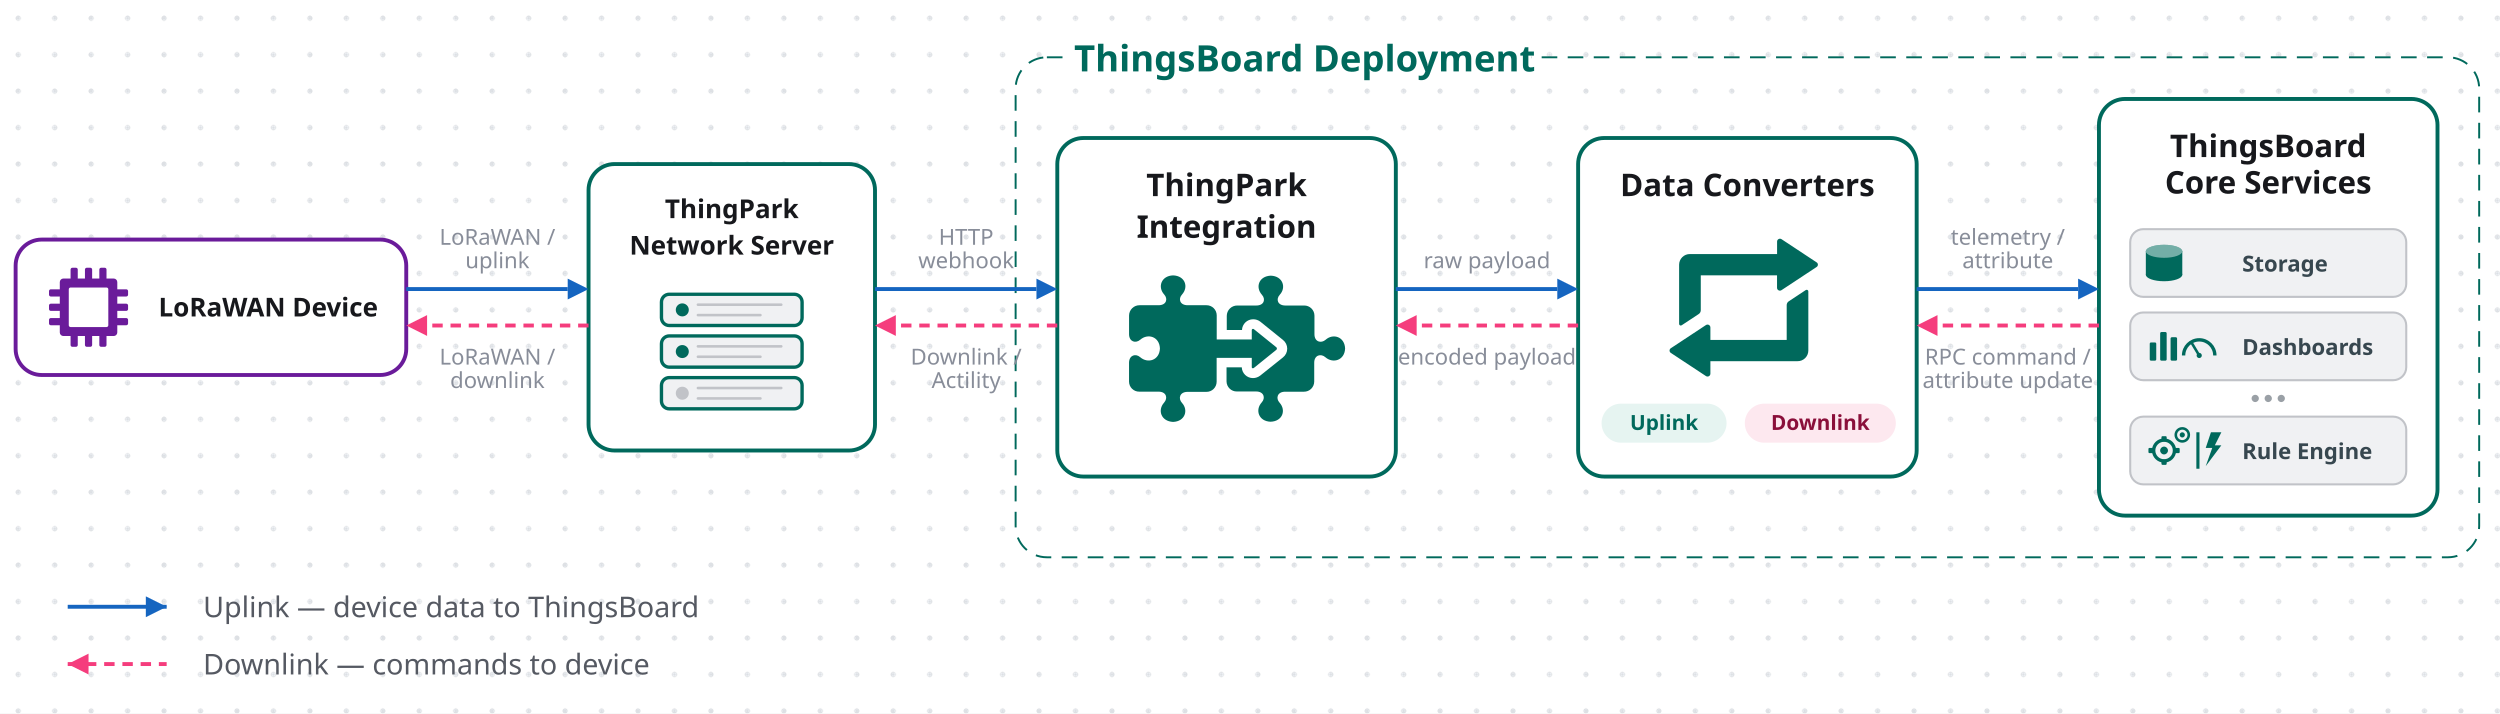
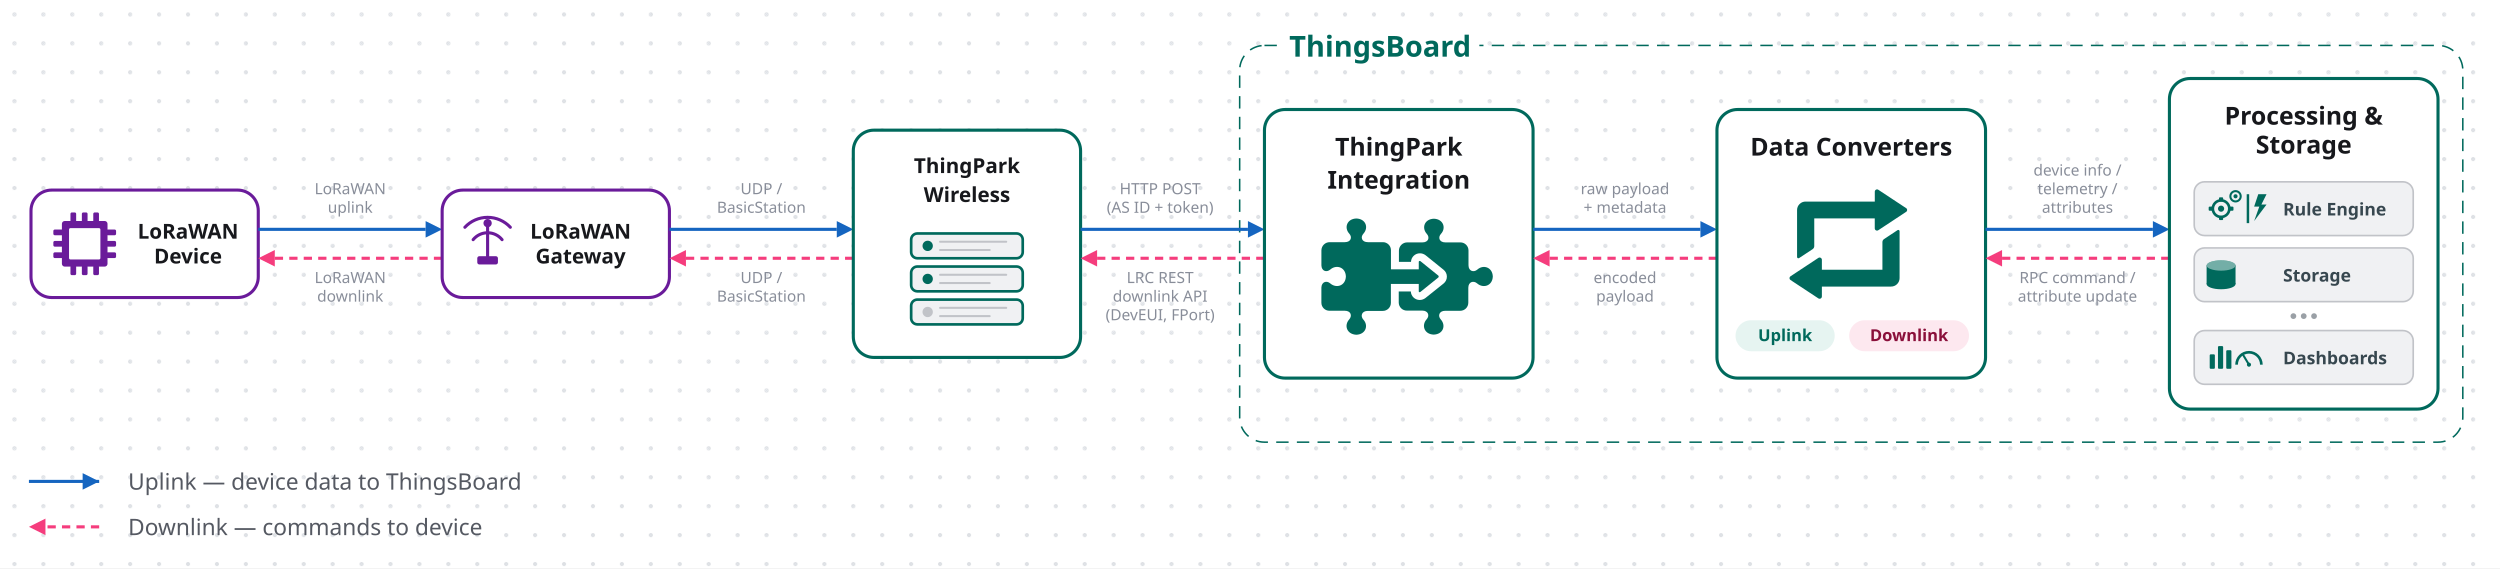
- <svg xmlns="http://www.w3.org/2000/svg" width="1400" height="399.58" viewBox="0 0 1400 399.58">
+ <svg xmlns="http://www.w3.org/2000/svg" width="1430" height="325" fill="none" viewBox="0 0 1210 275">
  <defs>
    <clipPath id="clip0">
-       <path fill="#fff" d="M0 0h1400v399.58H0z" />
+       <path fill="#fff" d="M0 0h1210v275H0z" />
    </clipPath>
    <pattern id="dots" width="14" height="14" x="0" y="0" patternUnits="userSpaceOnUse">
      <circle cx="7" cy="7" r="1" fill="#dde0e4" />
    </pattern>
  </defs>
  <g clip-path="url(#clip0)">
-     <g>
-       <path fill="#fff" d="M0 0h1400v399.58H0z" />
-       <path fill="url(#dots)" d="M0 0h960v274H0z" transform="scale(1.458333)" />
-       <g transform="translate(0 48.12)scale(1.458333)">
-         <rect width="562" height="192" x="390" y="-11" fill="none" stroke="#00695c" stroke-dasharray="6,4" stroke-width=".75" rx="12" />
-         <path fill="#fff" d="M410-18h178v14H410z" />
-         <text x="501" y="-11" fill="#00695c" dominant-baseline="central" font-family="system-ui,sans-serif" font-size="14" font-weight="600" text-anchor="middle" textLength="174">ThingsBoard Deployment</text>
-         <rect width="150" height="52" x="6" y="59" fill="#fff" stroke="#6a1b9a" stroke-width="1.5" rx="10" />
-         <g fill="#6a1b9a" transform="matrix(.69 0 0 .69 13.3 64.3)">
+     <path fill="#fff" d="M0 0h1210v275H0z" />
+     <path fill="url(#dots)" d="M0 0h1210v275H0z" />
+     <g transform="translate(0 33)">
+       <rect width="592" height="192" x="600" y="-11" stroke="#00695c" stroke-dasharray="6,4" stroke-width=".75" rx="12" />
+       <path fill="#fff" d="M620-18h96v14h-96z" />
+       <text x="668" y="-11" fill="#00695c" dominant-baseline="central" font-family="system-ui,sans-serif" font-size="14" font-weight="600" text-anchor="middle" textLength="88">ThingsBoard</text>
+       <g transform="translate(9 0)">
+         <rect width="110" height="52" x="6" y="59" fill="#fff" stroke="#6a1b9a" stroke-width="1.5" rx="10" />
+         <g fill="#6a1b9a" transform="matrix(.69 0 0 .69 11.3 64.3)">
          <rect width="32" height="32" x="14" y="14" rx="2" />
          <rect width="22" height="22" x="19" y="19" fill="#fff" rx="1" />
          <rect width="4" height="7" x="20" y="8" rx="1" />
          <rect width="4" height="7" x="28" y="8" rx="1" />
          <rect width="4" height="7" x="36" y="8" rx="1" />
          <rect width="4" height="7" x="20" y="45" rx="1" />
          <rect width="4" height="7" x="28" y="45" rx="1" />
          <rect width="4" height="7" x="36" y="45" rx="1" />
          <rect width="7" height="4" x="8" y="20" rx="1" />
          <rect width="7" height="4" x="8" y="28" rx="1" />
          <rect width="7" height="4" x="8" y="36" rx="1" />
          <rect width="7" height="4" x="45" y="20" rx="1" />
          <rect width="7" height="4" x="45" y="28" rx="1" />
          <rect width="7" height="4" x="45" y="36" rx="1" />
        </g>
-         <text x="103" y="85" fill="#17181c" dominant-baseline="middle" font-family="system-ui,sans-serif" font-size="10" font-weight="600" text-anchor="middle">LoRaWAN Device</text>
-         <rect width="110" height="110" x="226" y="30" fill="#fff" stroke="#00695c" stroke-width="1.5" rx="10" />
-         <text x="281" y="43" fill="#17181c" dominant-baseline="hanging" font-family="system-ui,sans-serif" font-size="10" font-weight="600" text-anchor="middle">ThingPark</text>
-         <text x="281" y="57" fill="#17181c" dominant-baseline="hanging" font-family="system-ui,sans-serif" font-size="10" font-weight="600" text-anchor="middle">Network Server</text>
-         <g fill="none" stroke="#00695c" stroke-linecap="round" stroke-width="1.3">
-           <rect width="54" height="12" x="254" y="80" fill="#f0f1f3" rx="3" />
-           <circle cx="262" cy="86" r="2.5" fill="#00695c" stroke="none" />
-           <path stroke="#c1c3c8" stroke-width="1" d="M268 84h32m-32 4h24" />
-           <rect width="54" height="12" x="254" y="96" fill="#f0f1f3" rx="3" />
-           <circle cx="262" cy="102" r="2.5" fill="#00695c" stroke="none" />
-           <path stroke="#c1c3c8" stroke-width="1" d="M268 100h32m-32 4h24" />
-           <rect width="54" height="12" x="254" y="112" fill="#f0f1f3" rx="3" />
-           <circle cx="262" cy="118" r="2.5" fill="#c1c3c8" stroke="none" />
-           <path stroke="#c1c3c8" stroke-width="1" d="M268 116h32m-32 4h24" />
+         <text x="82" y="79" fill="#17181c" dominant-baseline="middle" font-family="system-ui,sans-serif" font-size="10" font-weight="600" text-anchor="middle">LoRaWAN</text>
+         <text x="82" y="91" fill="#17181c" dominant-baseline="middle" font-family="system-ui,sans-serif" font-size="10" font-weight="600" text-anchor="middle">Device</text>
+       </g>
+       <path stroke="#1565c0" stroke-width="1.5" d="M125 78h81" />
+       <path fill="#1565c0" d="m206 74 8 4-8 4z" />
+       <path stroke="#f53d7d" stroke-dasharray="4,3" stroke-width="1.5" d="M214 92h-81" />
+       <path fill="#f53d7d" d="m133 88-8 4 8 4z" />
+       <text x="169.5" y="61" fill="#888d99" font-family="system-ui,sans-serif" font-size="7.5" text-anchor="middle">LoRaWAN</text>
+       <text x="169.5" y="70" fill="#888d99" font-family="system-ui,sans-serif" font-size="7.5" text-anchor="middle">uplink</text>
+       <text x="169.5" y="104" fill="#888d99" font-family="system-ui,sans-serif" font-size="7.5" text-anchor="middle">LoRaWAN</text>
+       <text x="169.5" y="113" fill="#888d99" font-family="system-ui,sans-serif" font-size="7.5" text-anchor="middle">downlink</text>
+       <g transform="translate(33 0)">
+         <rect width="110" height="52" x="181" y="59" fill="#fff" stroke="#6a1b9a" stroke-width="1.5" rx="10" />
+         <g stroke="#6a1b9a" stroke-linecap="round" stroke-width="1.5" transform="translate(190 53)">
+           <path d="M13 38V22m-7 8a9 9 0 0 1 14 0M2 24a15 15 0 0 1 22 0" />
+           <rect width="10" height="4" x="8" y="38" fill="#6a1b9a" stroke="none" rx="1" />
+           <circle cx="13" cy="22" r="2" fill="#6a1b9a" stroke="none" />
        </g>
-         <rect width="130" height="130" x="406" y="20" fill="#fff" stroke="#00695c" stroke-width="1.5" rx="10" />
-         <text x="471" y="33" fill="#17181c" dominant-baseline="hanging" font-family="system-ui,sans-serif" font-size="12" font-weight="600" text-anchor="middle">ThingPark</text>
-         <text x="471" y="49" fill="#17181c" dominant-baseline="hanging" font-family="system-ui,sans-serif" font-size="12" font-weight="600" text-anchor="middle">Integration</text>
+         <text x="248" y="79" fill="#17181c" dominant-baseline="middle" font-family="system-ui,sans-serif" font-size="10" font-weight="600" text-anchor="middle">LoRaWAN</text>
+         <text x="248" y="91" fill="#17181c" dominant-baseline="middle" font-family="system-ui,sans-serif" font-size="10" font-weight="600" text-anchor="middle">Gateway</text>
+       </g>
+       <path stroke="#1565c0" stroke-width="1.5" d="M324 78h81" />
+       <path fill="#1565c0" d="m405 74 8 4-8 4z" />
+       <path stroke="#f53d7d" stroke-dasharray="4,3" stroke-width="1.5" d="M413 92h-81" />
+       <path fill="#f53d7d" d="m332 88-8 4 8 4z" />
+       <text x="368.5" y="61" fill="#888d99" font-family="system-ui,sans-serif" font-size="7.5" text-anchor="middle">UDP /</text>
+       <text x="368.5" y="70" fill="#888d99" font-family="system-ui,sans-serif" font-size="7.5" text-anchor="middle">BasicStation</text>
+       <text x="368.5" y="104" fill="#888d99" font-family="system-ui,sans-serif" font-size="7.5" text-anchor="middle">UDP /</text>
+       <text x="368.5" y="113" fill="#888d99" font-family="system-ui,sans-serif" font-size="7.5" text-anchor="middle">BasicStation</text>
+       <rect width="110" height="110" x="413" y="30" fill="#fff" stroke="#00695c" stroke-width="1.5" rx="10" />
+       <text x="468" y="43" fill="#17181c" dominant-baseline="hanging" font-family="system-ui,sans-serif" font-size="10" font-weight="600" text-anchor="middle">ThingPark</text>
+       <text x="468" y="57" fill="#17181c" dominant-baseline="hanging" font-family="system-ui,sans-serif" font-size="10" font-weight="600" text-anchor="middle">Wireless</text>
+       <g transform="translate(57 0)">
+         <g stroke="#00695c" stroke-linecap="round" stroke-width="1.3">
+           <rect width="54" height="12" x="384" y="80" fill="#f0f1f3" rx="3" />
+           <circle cx="392" cy="86" r="2.5" fill="#00695c" stroke="none" />
+           <path stroke="#c1c3c8" stroke-width="1" d="M398 84h32m-32 4h24" />
+           <rect width="54" height="12" x="384" y="96" fill="#f0f1f3" rx="3" />
+           <circle cx="392" cy="102" r="2.5" fill="#00695c" stroke="none" />
+           <path stroke="#c1c3c8" stroke-width="1" d="M398 100h32m-32 4h24" />
+           <rect width="54" height="12" x="384" y="112" fill="#f0f1f3" rx="3" />
+           <circle cx="392" cy="118" r="2.5" fill="#c1c3c8" stroke="none" />
+           <path stroke="#c1c3c8" stroke-width="1" d="M398 116h32m-32 4h24" />
+         </g>
+       </g>
+       <path stroke="#1565c0" stroke-width="1.5" d="M523 78h81" />
+       <path fill="#1565c0" d="m604 74 8 4-8 4z" />
+       <path stroke="#f53d7d" stroke-dasharray="4,3" stroke-width="1.5" d="M612 92h-81" />
+       <path fill="#f53d7d" d="m531 88-8 4 8 4z" />
+       <text x="561.5" y="61" fill="#888d99" font-family="system-ui,sans-serif" font-size="7.5" text-anchor="middle">HTTP POST</text>
+       <text x="561.5" y="70" fill="#888d99" font-family="system-ui,sans-serif" font-size="7.5" text-anchor="middle">(AS ID + token)</text>
+       <text x="561.5" y="104" fill="#888d99" font-family="system-ui,sans-serif" font-size="7.5" text-anchor="middle">LRC REST</text>
+       <text x="561.5" y="113" fill="#888d99" font-family="system-ui,sans-serif" font-size="7.5" text-anchor="middle">downlink API</text>
+       <text x="561.5" y="122" fill="#888d99" font-family="system-ui,sans-serif" font-size="7.5" text-anchor="middle">(DevEUI, FPort)</text>
+       <rect width="130" height="130" x="612" y="20" fill="#fff" stroke="#00695c" stroke-width="1.5" rx="10" />
+       <text x="677" y="33" fill="#17181c" dominant-baseline="hanging" font-family="system-ui,sans-serif" font-size="12" font-weight="600" text-anchor="middle">ThingPark</text>
+       <text x="677" y="49" fill="#17181c" dominant-baseline="hanging" font-family="system-ui,sans-serif" font-size="12" font-weight="600" text-anchor="middle">Integration</text>
+       <g transform="translate(81 0)">
        <g fill="#00695c">
-           <path d="M437.48 117.4h7.39c3 0 3.7 2.45 2.14 4.21-2.58 2.87-1.2 7.16 3.43 7.41 4.64-.16 6.01-4.54 3.43-7.32-1.54-1.69-.86-4.22 2.14-4.22h7.22a3.9 3.9 0 0 0 3.96-3.88v-9.17h13.49v3.63c0 .33.42.5.78.25l8.68-7a.66.66 0 0 0 0-.93l-8.68-7c-.34-.25-.78 0-.78.34v3.63h-13.46v-9.26a3.9 3.9 0 0 0-3.95-3.88h-7.22c-3.01 0-3.7-2.45-2.14-4.13 2.58-2.87 1.2-7.17-3.44-7.33-4.63.16-6 4.54-3.43 7.33 1.55 1.68.87 4.13-2.14 4.13h-7.3a4 4 0 0 0-4.04 3.96v7.26c.08 2.87 2.58 3.53 4.3 2.02 2.92-2.54 7.38-1.19 7.55 3.36-.17 4.55-4.63 5.9-7.56 3.37-1.71-1.52-4.2-.85-4.3 2.01v7.33a3.87 3.87 0 0 0 3.93 3.88" />
-           <path d="M474.95 117.33h7.4c3 0 3.7 2.53 2.13 4.22-2.58 2.86-1.2 7.24 3.43 7.4 4.64-.16 6.02-4.46 3.44-7.32-1.55-1.68-.87-4.21 2.14-4.21h7.22a3.9 3.9 0 0 0 3.95-3.88v-7.25c0-2.95 2.59-3.63 4.3-2.1 2.92 2.53 7.39 1.18 7.56-3.36-.17-4.55-4.64-5.9-7.47-3.37-1.72 1.52-4.3.85-4.3-2.1V88.2a3.9 3.9 0 0 0-3.96-3.88h-7.22c-3 0-3.7-2.45-2.14-4.13 2.58-2.78 1.2-7.16-3.43-7.33-4.64.17-6.01 4.47-3.43 7.33 1.54 1.68.86 4.13-2.14 4.13h-7.3a4 4 0 0 0-4.05 3.97v5.44h5.84a4.3 4.3 0 0 1 4.3-4.13 4.5 4.5 0 0 1 2.75.93l8.68 7a4.27 4.27 0 0 1 0 6.73l-8.76 7c-.78.58-1.72.93-2.75.93a4.3 4.3 0 0 1-4.3-4.13h-5.85v5.4a3.9 3.9 0 0 0 3.96 3.87" />
+           <path d="M562.48 117.4h7.39c3 0 3.7 2.45 2.14 4.21-2.58 2.87-1.2 7.16 3.43 7.41 4.64-.16 6.01-4.54 3.43-7.32-1.54-1.69-.86-4.22 2.14-4.22h7.22a3.9 3.9 0 0 0 3.96-3.88v-9.17h13.49v3.63c0 .33.42.5.78.25l8.68-7a.66.66 0 0 0 0-.93l-8.68-7c-.34-.25-.78 0-.78.34v3.63h-13.46v-9.26a3.9 3.9 0 0 0-3.95-3.88h-7.22c-3.01 0-3.7-2.45-2.14-4.13 2.58-2.87 1.2-7.17-3.44-7.33-4.63.16-6 4.54-3.43 7.33 1.55 1.68.87 4.13-2.14 4.13h-7.3a4 4 0 0 0-4.04 3.96v7.26c.08 2.87 2.58 3.53 4.3 2.02 2.92-2.54 7.38-1.19 7.55 3.36-.17 4.55-4.63 5.9-7.56 3.37-1.71-1.52-4.2-.85-4.3 2.01v7.33a3.87 3.87 0 0 0 3.93 3.88" />
+           <path d="M599.95 117.33h7.4c3 0 3.7 2.53 2.13 4.22-2.58 2.86-1.2 7.24 3.43 7.4 4.64-.16 6.02-4.46 3.44-7.32-1.55-1.68-.87-4.21 2.14-4.21h7.22a3.9 3.9 0 0 0 3.95-3.88v-7.25c0-2.95 2.59-3.63 4.3-2.1 2.92 2.53 7.39 1.18 7.56-3.36-.17-4.55-4.64-5.9-7.47-3.37-1.72 1.52-4.3.85-4.3-2.1V88.2a3.9 3.9 0 0 0-3.96-3.88h-7.22c-3 0-3.7-2.45-2.14-4.13 2.58-2.78 1.2-7.16-3.43-7.33-4.64.17-6.01 4.47-3.43 7.33 1.54 1.68.86 4.13-2.14 4.13h-7.3a4 4 0 0 0-4.05 3.97v5.44h5.84a4.3 4.3 0 0 1 4.3-4.13 4.5 4.5 0 0 1 2.75.93l8.68 7a4.27 4.27 0 0 1 0 6.73l-8.76 7c-.78.58-1.72.93-2.75.93a4.3 4.3 0 0 1-4.3-4.13h-5.85v5.4a3.9 3.9 0 0 0 3.96 3.87" />
        </g>
-         <rect width="130" height="130" x="606" y="20" fill="#fff" stroke="#00695c" stroke-width="1.5" rx="10" />
-         <text x="671" y="33" fill="#17181c" dominant-baseline="hanging" font-family="system-ui,sans-serif" font-size="12" font-weight="600" text-anchor="middle">Data Converters</text>
+       </g>
+       <path stroke="#1565c0" stroke-width="1.5" d="M742 78h81" />
+       <path fill="#1565c0" d="m823 74 8 4-8 4z" />
+       <path stroke="#f53d7d" stroke-dasharray="4,3" stroke-width="1.5" d="M831 92h-81" />
+       <path fill="#f53d7d" d="m750 88-8 4 8 4z" />
+       <text x="786.5" y="61" fill="#888d99" font-family="system-ui,sans-serif" font-size="7.5" text-anchor="middle">raw payload</text>
+       <text x="786.5" y="70" fill="#888d99" font-family="system-ui,sans-serif" font-size="7.5" text-anchor="middle">+ metadata</text>
+       <text x="786.5" y="104" fill="#888d99" font-family="system-ui,sans-serif" font-size="7.5" text-anchor="middle">encoded</text>
+       <text x="786.5" y="113" fill="#888d99" font-family="system-ui,sans-serif" font-size="7.5" text-anchor="middle">payload</text>
+       <g transform="translate(105 0)">
+         <rect width="130" height="130" x="726" y="20" fill="#fff" stroke="#00695c" stroke-width="1.5" rx="10" />
+         <text x="791" y="33" fill="#17181c" dominant-baseline="hanging" font-family="system-ui,sans-serif" font-size="12" font-weight="600" text-anchor="middle">Data Converters</text>
        <g fill="#00695c">
-           <path d="m697.58 67.75-13.46-8.89a1.1 1.1 0 0 0-1.72.9v4.8h-33.46a4.1 4.1 0 0 0-4.16 4.08V91.4c0 .49.57.79.98.51l6.54-4.31c.5-.32.8-.88.8-1.48v-13.4h29.28v4.8c0 .88.98 1.4 1.72.9l13.46-8.88c.68-.43.68-1.37.02-1.8m-4.16 10.64-6.53 4.32c-.5.32-.8.87-.8 1.47v13.37h-29.3v-4.8a1.1 1.1 0 0 0-1.73-.9l-13.46 8.88a1.07 1.07 0 0 0 0 1.8l13.46 8.88a1.1 1.1 0 0 0 1.73-.9v-4.8h33.43a4.1 4.1 0 0 0 4.18-4.08V78.89a.62.62 0 0 0-.98-.5" />
+           <path d="m817.58 67.75-13.46-8.89a1.1 1.1 0 0 0-1.72.9v4.8h-33.46a4.1 4.1 0 0 0-4.16 4.08V91.4c0 .49.57.79.98.51l6.54-4.31c.5-.32.8-.88.8-1.48v-13.4h29.28v4.8c0 .88.98 1.4 1.72.9l13.46-8.88c.68-.43.68-1.37.02-1.8m-4.16 10.64-6.53 4.32c-.5.32-.8.87-.8 1.47v13.37h-29.3v-4.8a1.1 1.1 0 0 0-1.73-.9l-13.46 8.88a1.07 1.07 0 0 0 0 1.8l13.46 8.88a1.1 1.1 0 0 0 1.73-.9v-4.8h33.43a4.1 4.1 0 0 0 4.18-4.08V78.89a.62.62 0 0 0-.98-.5" />
        </g>
-         <rect width="48" height="15" x="615" y="122" fill="#e6f4f1" rx="7.5" />
-         <text x="639" y="129" fill="#00695c" dominant-baseline="central" font-family="system-ui,sans-serif" font-size="8" font-weight="700" text-anchor="middle">Uplink</text>
-         <rect width="58" height="15" x="670" y="122" fill="#fde8ef" rx="7.5" />
-         <text x="699" y="129" fill="#8a0f3a" dominant-baseline="central" font-family="system-ui,sans-serif" font-size="8" font-weight="700" text-anchor="middle">Downlink</text>
-         <rect width="130" height="160" x="806" y="5" fill="#fff" stroke="#00695c" stroke-width="1.5" rx="10" />
-         <text x="871" y="18" fill="#17181c" dominant-baseline="hanging" font-family="system-ui,sans-serif" font-size="12" font-weight="600" text-anchor="middle">ThingsBoard</text>
-         <text x="871" y="32" fill="#17181c" dominant-baseline="hanging" font-family="system-ui,sans-serif" font-size="12" font-weight="600" text-anchor="middle">Core Services</text>
-         <g transform="translate(117 5)">
-           <rect width="106" height="26" x="701" y="50" fill="#f0f1f3" stroke="#c1c3c8" stroke-width=".8" rx="5" />
-           <g fill="#00695c" transform="translate(45 -6.5)">
-             <ellipse cx="669" cy="65" rx="7" ry="2.5" />
-             <path d="M662 65h14v9h-14z" />
-             <ellipse cx="669" cy="74" rx="7" ry="2.5" />
-             <ellipse cx="669" cy="65" fill="#e6f4f1" opacity=".5" rx="7" ry="2.5" />
+         <rect width="48" height="15" x="735" y="122" fill="#e6f4f1" rx="7.5" />
+         <text x="759" y="129" fill="#00695c" dominant-baseline="central" font-family="system-ui,sans-serif" font-size="8" font-weight="700" text-anchor="middle">Uplink</text>
+         <rect width="58" height="15" x="790" y="122" fill="#fde8ef" rx="7.5" />
+         <text x="819" y="129" fill="#8a0f3a" dominant-baseline="central" font-family="system-ui,sans-serif" font-size="8" font-weight="700" text-anchor="middle">Downlink</text>
+       </g>
+       <path stroke="#1565c0" stroke-width="1.5" d="M961 78h81" />
+       <path fill="#1565c0" d="m1042 74 8 4-8 4z" />
+       <path stroke="#f53d7d" stroke-dasharray="4,3" stroke-width="1.5" d="M1050 92h-81" />
+       <path fill="#f53d7d" d="m969 88-8 4 8 4z" />
+       <text x="1005.5" y="52" fill="#888d99" font-family="system-ui,sans-serif" font-size="7.5" text-anchor="middle">device info /</text>
+       <text x="1005.5" y="61" fill="#888d99" font-family="system-ui,sans-serif" font-size="7.5" text-anchor="middle">telemetry /</text>
+       <text x="1005.5" y="70" fill="#888d99" font-family="system-ui,sans-serif" font-size="7.5" text-anchor="middle">attributes</text>
+       <text x="1005.5" y="104" fill="#888d99" font-family="system-ui,sans-serif" font-size="7.5" text-anchor="middle">RPC command /</text>
+       <text x="1005.5" y="113" fill="#888d99" font-family="system-ui,sans-serif" font-size="7.5" text-anchor="middle">attribute update</text>
+       <g transform="translate(129 0)">
+         <rect width="130" height="160" x="921" y="5" fill="#fff" stroke="#00695c" stroke-width="1.5" rx="10" />
+         <text x="986" y="18" fill="#17181c" dominant-baseline="hanging" font-family="system-ui,sans-serif" font-size="12" font-weight="600" text-anchor="middle">Processing &amp;</text>
+         <text x="986" y="32" fill="#17181c" dominant-baseline="hanging" font-family="system-ui,sans-serif" font-size="12" font-weight="600" text-anchor="middle">Storage</text>
+         <g transform="translate(232 5)">
+           <g transform="translate(0 32)">
+             <rect width="106" height="26" x="701" y="50" fill="#f0f1f3" stroke="#c1c3c8" stroke-width=".8" rx="5" />
+             <g fill="#00695c" transform="translate(45 -6.5)">
+               <ellipse cx="669" cy="65" rx="7" ry="2.5" />
+               <path d="M662 65h14v9h-14z" />
+               <ellipse cx="669" cy="74" rx="7" ry="2.5" />
+               <ellipse cx="669" cy="65" fill="#e6f4f1" opacity=".5" rx="7" ry="2.5" />
+             </g>
+             <text x="744" y="63" fill="#37474f" dominant-baseline="central" font-family="system-ui,sans-serif" font-size="8.5" font-weight="600">Storage</text>
          </g>
-           <text x="744" y="63" fill="#37474f" dominant-baseline="central" font-family="system-ui,sans-serif" font-size="8.5" font-weight="600">Storage</text>
-           <rect width="106" height="26" x="701" y="82" fill="#f0f1f3" stroke="#c1c3c8" stroke-width=".8" rx="5" />
-           <g fill="#00695c" transform="translate(47.5 -5.5)">
-             <rect width="2.5" height="7" x="661" y="99" rx=".5" />
-             <rect width="2.5" height="11" x="665" y="95" rx=".5" />
-             <rect width="2.5" height="9" x="669" y="97" rx=".5" />
-             <path fill="none" stroke="#00695c" stroke-width="1.3" d="M674 104a6 6 0 0 1 12 0" />
-             <path stroke="#00695c" stroke-linecap="round" d="m680 104-3-5" />
-             <circle cx="680" cy="104" r="1" />
+           <g transform="translate(0 40)">
+             <rect width="106" height="26" x="701" y="82" fill="#f0f1f3" stroke="#c1c3c8" stroke-width=".8" rx="5" />
+             <g fill="#00695c" transform="translate(47.5 -5.5)">
+               <rect width="2.5" height="7" x="661" y="99" rx=".5" />
+               <rect width="2.5" height="11" x="665" y="95" rx=".5" />
+               <rect width="2.5" height="9" x="669" y="97" rx=".5" />
+               <path fill="none" stroke="#00695c" stroke-width="1.3" d="M674 104a6 6 0 0 1 12 0" />
+               <path stroke="#00695c" stroke-linecap="round" d="m680 104-3-5" />
+               <circle cx="680" cy="104" r="1" />
+             </g>
+             <text x="744" y="95" fill="#37474f" dominant-baseline="central" font-family="system-ui,sans-serif" font-size="8.5" font-weight="600">Dashboards</text>
          </g>
-           <text x="744" y="95" fill="#37474f" dominant-baseline="central" font-family="system-ui,sans-serif" font-size="8.5" font-weight="600">Dashboards</text>
          <circle cx="749" cy="115" r="1.4" fill="#9aa0a6" />
          <circle cx="754" cy="115" r="1.4" fill="#9aa0a6" />
          <circle cx="759" cy="115" r="1.4" fill="#9aa0a6" />
-           <rect width="106" height="26" x="701" y="122" fill="#f0f1f3" stroke="#c1c3c8" stroke-width=".8" rx="5" />
-           <g fill="#00695c" transform="translate(49)">
-             <circle cx="665" cy="135" r="4" fill="none" stroke="#00695c" stroke-width="1.3" />
-             <circle cx="665" cy="135" r="1.5" />
-             <rect width="2" height="2" x="664" y="129.5" rx=".4" />
-             <rect width="2" height="2" x="664" y="138.5" rx=".4" />
-             <rect width="2" height="2" x="659" y="134" rx=".4" />
-             <rect width="2" height="2" x="669" y="134" rx=".4" />
-             <circle cx="672" cy="129" r="2.5" fill="none" stroke="#00695c" />
-             <circle cx="672" cy="129" r="1" />
-             <path stroke="#00695c" stroke-width="1.2" d="M678 128v14" />
-             <path d="m683 128-2 6h2.5l-2.5 7 6-8h-2.5l2.5-5z" />
+           <g transform="translate(0 -72)">
+             <rect width="106" height="26" x="701" y="122" fill="#f0f1f3" stroke="#c1c3c8" stroke-width=".8" rx="5" />
+             <g fill="#00695c" transform="translate(49)">
+               <circle cx="665" cy="135" r="4" fill="none" stroke="#00695c" stroke-width="1.3" />
+               <circle cx="665" cy="135" r="1.5" />
+               <rect width="2" height="2" x="664" y="129.5" rx=".4" />
+               <rect width="2" height="2" x="664" y="138.5" rx=".4" />
+               <rect width="2" height="2" x="659" y="134" rx=".4" />
+               <rect width="2" height="2" x="669" y="134" rx=".4" />
+               <circle cx="672" cy="129" r="2.5" fill="none" stroke="#00695c" />
+               <circle cx="672" cy="129" r="1" />
+               <path stroke="#00695c" stroke-width="1.2" d="M678 128v14" />
+               <path d="m683 128-2 6h2.5l-2.5 7 6-8h-2.5l2.5-5z" />
+             </g>
+             <text x="744" y="135" fill="#37474f" dominant-baseline="central" font-family="system-ui,sans-serif" font-size="8.5" font-weight="600">Rule Engine</text>
          </g>
-           <text x="744" y="135" fill="#37474f" dominant-baseline="central" font-family="system-ui,sans-serif" font-size="8.5" font-weight="600">Rule Engine</text>
        </g>
-         <path stroke="#1565c0" stroke-width="1.5" d="M156 78h62" />
-         <path fill="#1565c0" d="m218 74 8 4-8 4z" />
-         <path stroke="#f53d7d" stroke-dasharray="4,3" stroke-width="1.5" d="M226 92h-62" />
-         <path fill="#f53d7d" d="m164 88-8 4 8 4z" />
-         <text x="191" y="61" fill="#888d99" font-family="system-ui,sans-serif" font-size="8.5" text-anchor="middle">LoRaWAN /</text>
-         <text x="191" y="70" fill="#888d99" font-family="system-ui,sans-serif" font-size="8.5" text-anchor="middle">uplink</text>
-         <text x="191" y="107" fill="#888d99" font-family="system-ui,sans-serif" font-size="8.5" text-anchor="middle">LoRaWAN /</text>
-         <text x="191" y="116" fill="#888d99" font-family="system-ui,sans-serif" font-size="8.5" text-anchor="middle">downlink</text>
-         <path stroke="#1565c0" stroke-width="1.5" d="M336 78h62" />
-         <path fill="#1565c0" d="m398 74 8 4-8 4z" />
-         <path stroke="#f53d7d" stroke-dasharray="4,3" stroke-width="1.5" d="M406 92h-62" />
-         <path fill="#f53d7d" d="m344 88-8 4 8 4z" />
-         <text x="371" y="61" fill="#888d99" font-family="system-ui,sans-serif" font-size="8.5" text-anchor="middle">HTTP</text>
-         <text x="371" y="70" fill="#888d99" font-family="system-ui,sans-serif" font-size="8.5" text-anchor="middle">webhook</text>
-         <text x="371" y="107" fill="#888d99" font-family="system-ui,sans-serif" font-size="8.5" text-anchor="middle">Downlink /</text>
-         <text x="371" y="116" fill="#888d99" font-family="system-ui,sans-serif" font-size="8.5" text-anchor="middle">Actility</text>
-         <path stroke="#1565c0" stroke-width="1.5" d="M536 78h62" />
-         <path fill="#1565c0" d="m598 74 8 4-8 4z" />
-         <path stroke="#f53d7d" stroke-dasharray="4,3" stroke-width="1.5" d="M606 92h-62" />
-         <path fill="#f53d7d" d="m544 88-8 4 8 4z" />
-         <text x="571" y="70" fill="#888d99" font-family="system-ui,sans-serif" font-size="8.5" text-anchor="middle">raw payload</text>
-         <text x="571" y="107" fill="#888d99" font-family="system-ui,sans-serif" font-size="8.5" text-anchor="middle">encoded payload</text>
-         <path stroke="#1565c0" stroke-width="1.5" d="M736 78h62" />
-         <path fill="#1565c0" d="m798 74 8 4-8 4z" />
-         <path stroke="#f53d7d" stroke-dasharray="4,3" stroke-width="1.5" d="M806 92h-62" />
-         <path fill="#f53d7d" d="m744 88-8 4 8 4z" />
-         <text x="771" y="61" fill="#888d99" font-family="system-ui,sans-serif" font-size="8.5" text-anchor="middle">telemetry /</text>
-         <text x="771" y="70" fill="#888d99" font-family="system-ui,sans-serif" font-size="8.5" text-anchor="middle">attribute</text>
-         <text x="771" y="107" fill="#888d99" font-family="system-ui,sans-serif" font-size="8.5" text-anchor="middle">RPC command /</text>
-         <text x="771" y="116" fill="#888d99" font-family="system-ui,sans-serif" font-size="8.5" text-anchor="middle">attribute update</text>
-         <path stroke="#1565c0" stroke-width="1.5" d="M26 200h38" />
-         <path fill="#1565c0" d="m56 196 8 4-8 4z" />
-         <text x="78" y="204" fill="#555962" font-family="system-ui,sans-serif" font-size="11">Uplink — device data to ThingsBoard</text>
-         <path stroke="#f53d7d" stroke-dasharray="4,3" stroke-width="1.5" d="M26 222h38" />
-         <path fill="#f53d7d" d="m34 218-8 4 8 4z" />
-         <text x="78" y="226" fill="#555962" font-family="system-ui,sans-serif" font-size="11">Downlink — commands to device</text>
      </g>
+       <path stroke="#1565c0" stroke-width="1.5" d="M14 200h34" />
+       <path fill="#1565c0" d="m40 196 8 4-8 4z" />
+       <text x="62" y="204" fill="#555962" font-family="system-ui,sans-serif" font-size="11">Uplink — device data to ThingsBoard</text>
+       <path stroke="#f53d7d" stroke-dasharray="4,3" stroke-width="1.5" d="M48 222H22" />
+       <path fill="#f53d7d" d="m22 218-8 4 8 4z" />
+       <text x="62" y="226" fill="#555962" font-family="system-ui,sans-serif" font-size="11">Downlink — commands to device</text>
    </g>
  </g>
</svg>
